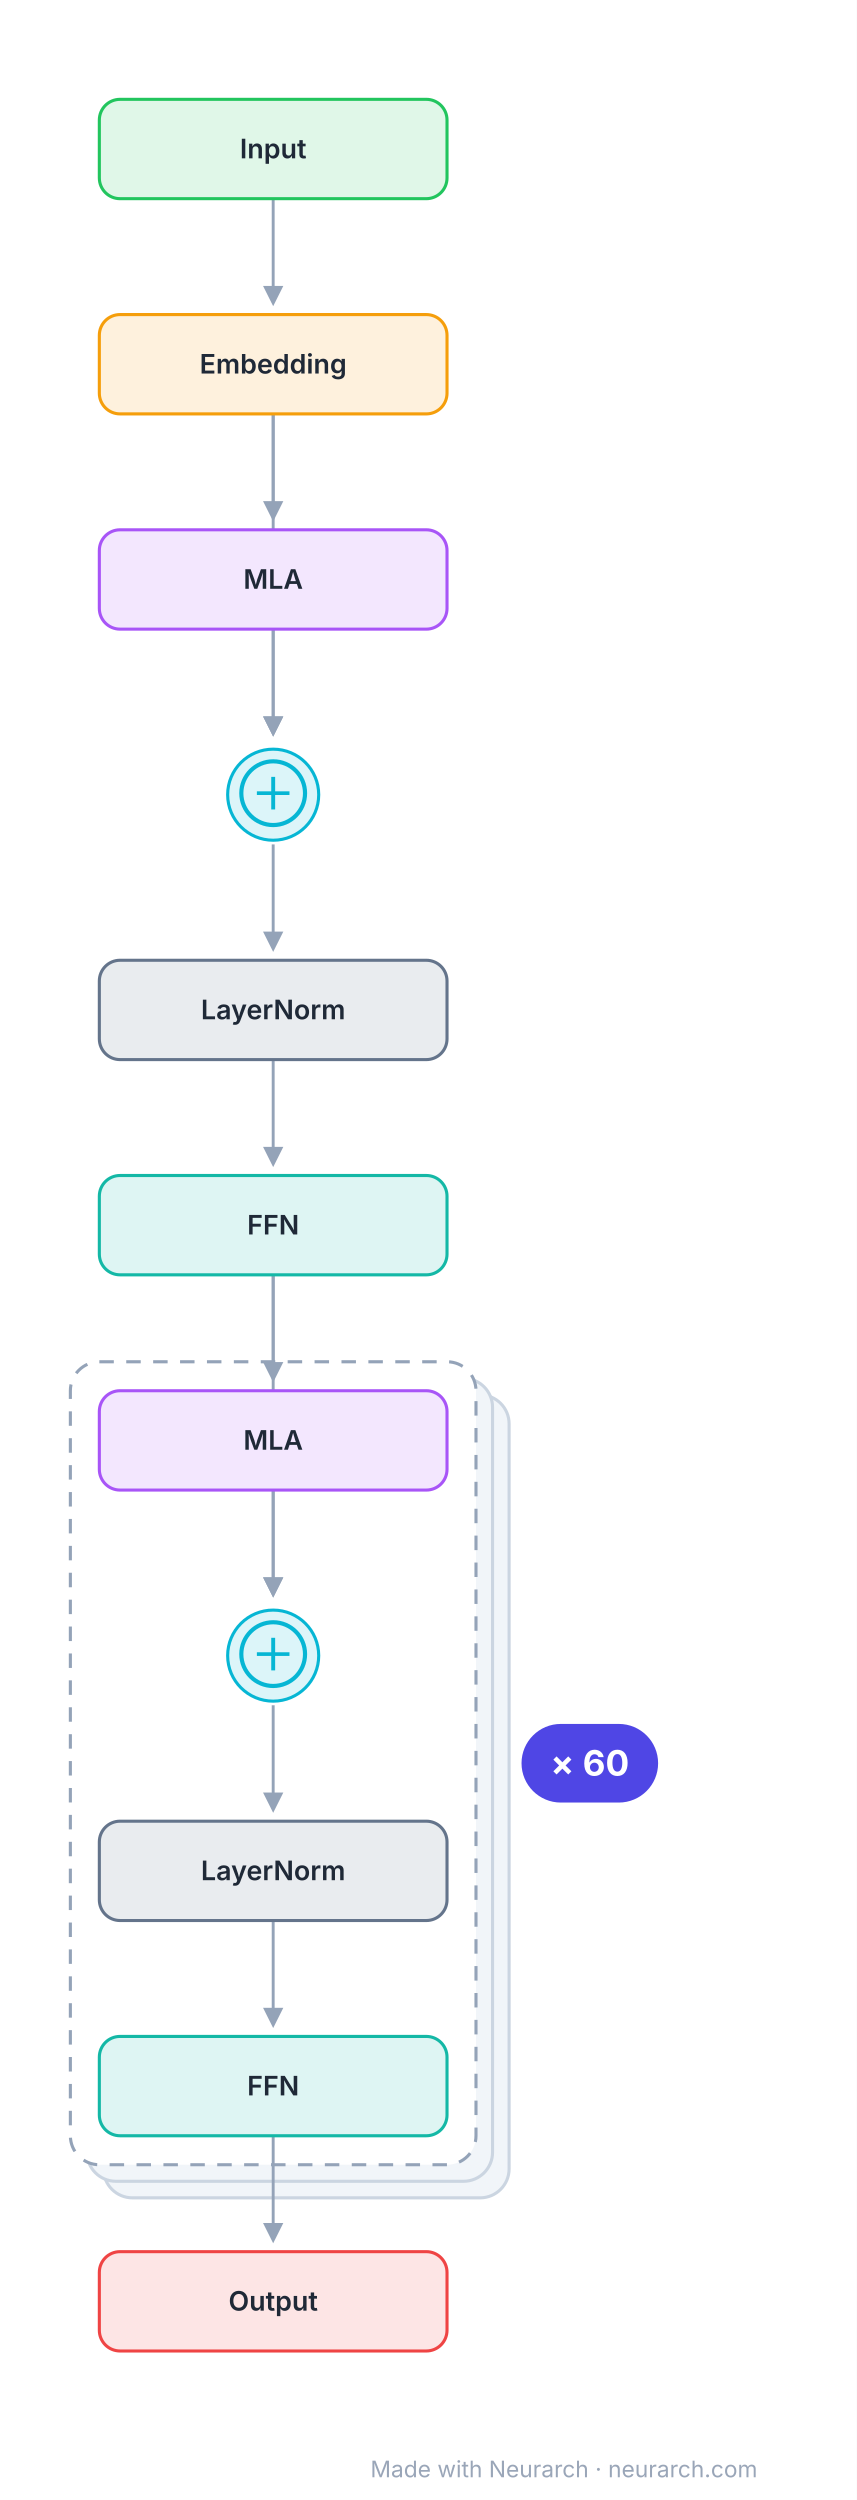
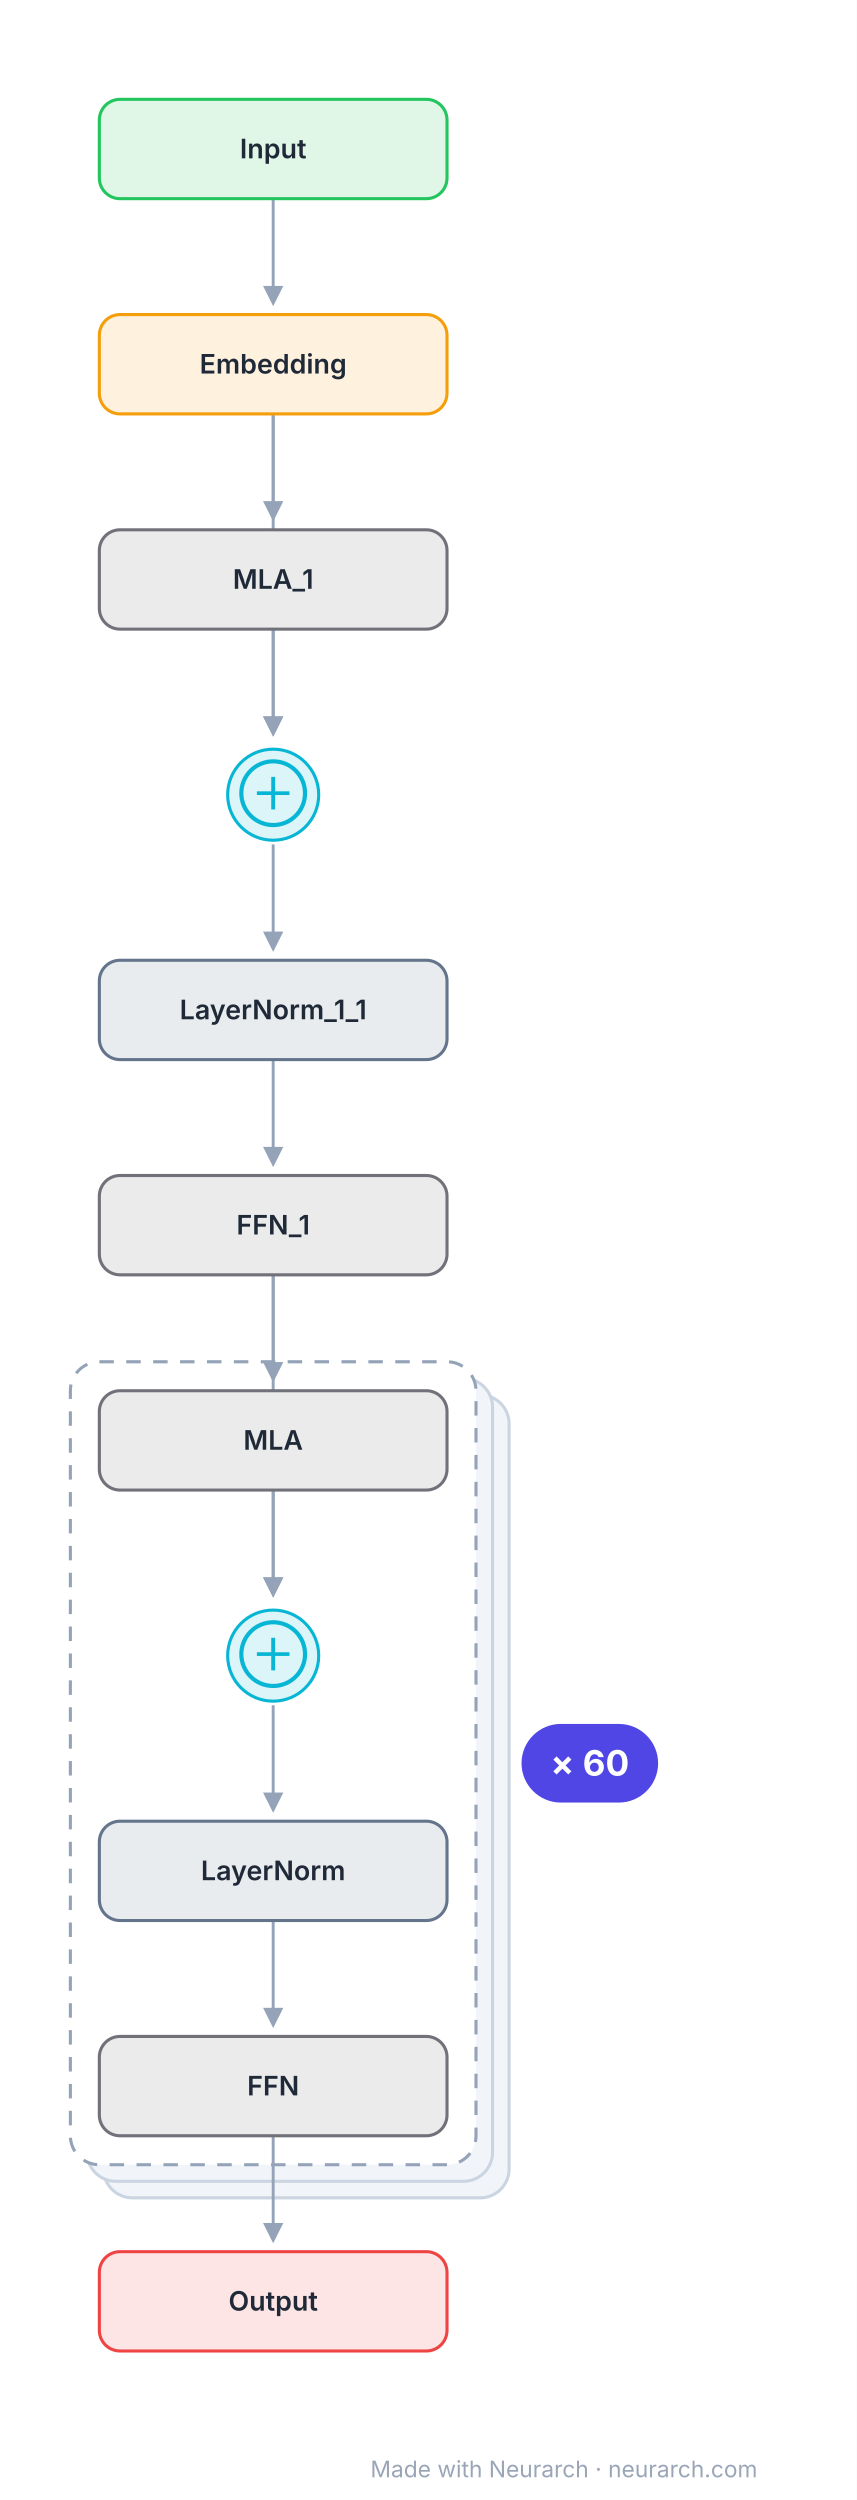
<svg xmlns="http://www.w3.org/2000/svg" width="414" height="1208" viewBox="0 0 414 1208" font-family="-apple-system, 'Segoe UI', Inter, Helvetica, Arial, sans-serif">
  <defs>
    <marker id="arrow" viewBox="0 0 10 10" refX="8" refY="5" markerWidth="7" markerHeight="7" orient="auto-start-reverse">
      <path d="M0,0 L10,5 L0,10 z" fill="#94a3b8" />
    </marker>
  </defs>
  <rect x="0" y="0" width="414" height="1208" fill="#ffffff" />
  <rect x="50.0" y="674.0" width="196.0" height="388.0" rx="14" fill="#f1f5f9" stroke="#cbd5e1" stroke-width="1.5" />
  <rect x="42.0" y="666.0" width="196.0" height="388.0" rx="14" fill="#f1f5f9" stroke="#cbd5e1" stroke-width="1.5" />
  <rect x="34.0" y="658.0" width="196.0" height="388.0" rx="14" fill="#ffffff" stroke="#94a3b8" stroke-width="1.5" stroke-dasharray="7 6" />
  <rect x="252.0" y="833.0" width="66" height="38" rx="19" fill="#4f46e5" />
  <text x="285.0" y="858.0" text-anchor="middle" font-size="17" font-weight="700" fill="#ffffff">× 60</text>
  <path d="M132.0,96.0 C132.0,121.0 132.0,121.0 132.0,146.0" fill="none" stroke="#94a3b8" stroke-width="1.4" marker-end="url(#arrow)" />
  <path d="M132.0,200.0 C132.0,225.0 132.0,225.0 132.0,250.0" fill="none" stroke="#94a3b8" stroke-width="1.4" marker-end="url(#arrow)" />
  <path d="M132.0,200.0 C132.0,277.0 132.0,277.0 132.0,354.0" fill="none" stroke="#94a3b8" stroke-width="1.4" marker-end="url(#arrow)" />
  <path d="M132.0,304.0 C132.0,329.0 132.0,329.0 132.0,354.0" fill="none" stroke="#94a3b8" stroke-width="1.4" marker-end="url(#arrow)" />
  <path d="M132.0,408.0 C132.0,433.0 132.0,433.0 132.0,458.0" fill="none" stroke="#94a3b8" stroke-width="1.4" marker-end="url(#arrow)" />
  <path d="M132.0,512.0 C132.0,537.0 132.0,537.0 132.0,562.0" fill="none" stroke="#94a3b8" stroke-width="1.4" marker-end="url(#arrow)" />
  <path d="M132.0,616.0 C132.0,641.0 132.0,641.0 132.0,666.0" fill="none" stroke="#94a3b8" stroke-width="1.4" marker-end="url(#arrow)" />
  <path d="M132.0,616.0 C132.0,693.0 132.0,693.0 132.0,770.0" fill="none" stroke="#94a3b8" stroke-width="1.4" marker-end="url(#arrow)" />
  <path d="M132.0,720.0 C132.0,745.0 132.0,745.0 132.0,770.0" fill="none" stroke="#94a3b8" stroke-width="1.4" marker-end="url(#arrow)" />
  <path d="M132.0,824.0 C132.0,849.0 132.0,849.0 132.0,874.0" fill="none" stroke="#94a3b8" stroke-width="1.4" marker-end="url(#arrow)" />
  <path d="M132.0,928.0 C132.0,953.0 132.0,953.0 132.0,978.0" fill="none" stroke="#94a3b8" stroke-width="1.4" marker-end="url(#arrow)" />
  <path d="M132.0,1032.0 C132.0,1057.0 132.0,1057.0 132.0,1082.0" fill="none" stroke="#94a3b8" stroke-width="1.4" marker-end="url(#arrow)" />
  <rect x="48.0" y="48.0" width="168" height="48" rx="10" fill="rgb(224, 247, 232)" stroke="#22c55e" stroke-width="1.5" />
  <text x="132.0" y="76.5" text-anchor="middle" font-size="13" font-weight="600" fill="#1f2937">Input</text>
  <rect x="48.0" y="152.0" width="168" height="48" rx="10" fill="rgb(254, 241, 221)" stroke="#f59e0b" stroke-width="1.5" />
  <text x="132.0" y="180.5" text-anchor="middle" font-size="13" font-weight="600" fill="#1f2937">Embedding</text>
-   <rect x="48.0" y="256.0" width="168" height="48" rx="10" fill="rgb(243, 231, 254)" stroke="#a855f7" stroke-width="1.5" />
-   <text x="132.0" y="284.5" text-anchor="middle" font-size="13" font-weight="600" fill="#1f2937">MLA</text>
+   <rect x="48.0" y="256.0" width="168" height="48" rx="10" fill="rgb(235, 235, 236)" stroke="#71717a" stroke-width="1.5" />
+   <text x="132.0" y="284.5" text-anchor="middle" font-size="13" font-weight="600" fill="#1f2937">MLA_1</text>
  <circle cx="132.0" cy="384.0" r="22" fill="rgb(220, 245, 249)" stroke="#06b6d4" stroke-width="1.5" />
  <text x="132.0" y="392.0" text-anchor="middle" font-size="24" fill="#06b6d4">⊕</text>
  <rect x="48.0" y="464.0" width="168" height="48" rx="10" fill="rgb(233, 236, 239)" stroke="#64748b" stroke-width="1.5" />
-   <text x="132.0" y="492.5" text-anchor="middle" font-size="13" font-weight="600" fill="#1f2937">LayerNorm</text>
-   <rect x="48.0" y="568.0" width="168" height="48" rx="10" fill="rgb(222, 245, 243)" stroke="#14b8a6" stroke-width="1.5" />
-   <text x="132.0" y="596.5" text-anchor="middle" font-size="13" font-weight="600" fill="#1f2937">FFN</text>
-   <rect x="48.0" y="672.0" width="168" height="48" rx="10" fill="rgb(243, 231, 254)" stroke="#a855f7" stroke-width="1.5" />
+   <text x="132.0" y="492.5" text-anchor="middle" font-size="13" font-weight="600" fill="#1f2937">LayerNorm_1_1</text>
+   <rect x="48.0" y="568.0" width="168" height="48" rx="10" fill="rgb(235, 235, 236)" stroke="#71717a" stroke-width="1.5" />
+   <text x="132.0" y="596.5" text-anchor="middle" font-size="13" font-weight="600" fill="#1f2937">FFN_1</text>
+   <rect x="48.0" y="672.0" width="168" height="48" rx="10" fill="rgb(235, 235, 236)" stroke="#71717a" stroke-width="1.5" />
  <text x="132.0" y="700.5" text-anchor="middle" font-size="13" font-weight="600" fill="#1f2937">MLA</text>
  <circle cx="132.0" cy="800.0" r="22" fill="rgb(220, 245, 249)" stroke="#06b6d4" stroke-width="1.5" />
  <text x="132.0" y="808.0" text-anchor="middle" font-size="24" fill="#06b6d4">⊕</text>
  <rect x="48.0" y="880.0" width="168" height="48" rx="10" fill="rgb(233, 236, 239)" stroke="#64748b" stroke-width="1.5" />
  <text x="132.0" y="908.5" text-anchor="middle" font-size="13" font-weight="600" fill="#1f2937">LayerNorm</text>
-   <rect x="48.0" y="984.0" width="168" height="48" rx="10" fill="rgb(222, 245, 243)" stroke="#14b8a6" stroke-width="1.5" />
+   <rect x="48.0" y="984.0" width="168" height="48" rx="10" fill="rgb(235, 235, 236)" stroke="#71717a" stroke-width="1.5" />
  <text x="132.0" y="1012.5" text-anchor="middle" font-size="13" font-weight="600" fill="#1f2937">FFN</text>
  <rect x="48.0" y="1088.0" width="168" height="48" rx="10" fill="rgb(253, 229, 229)" stroke="#ef4444" stroke-width="1.5" />
  <text x="132.0" y="1116.5" text-anchor="middle" font-size="13" font-weight="600" fill="#1f2937">Output</text>
  <text x="366.0" y="1197.0" text-anchor="end" font-size="11" fill="#9aa6b8">Made with Neurarch · neurarch.com</text>
</svg>
